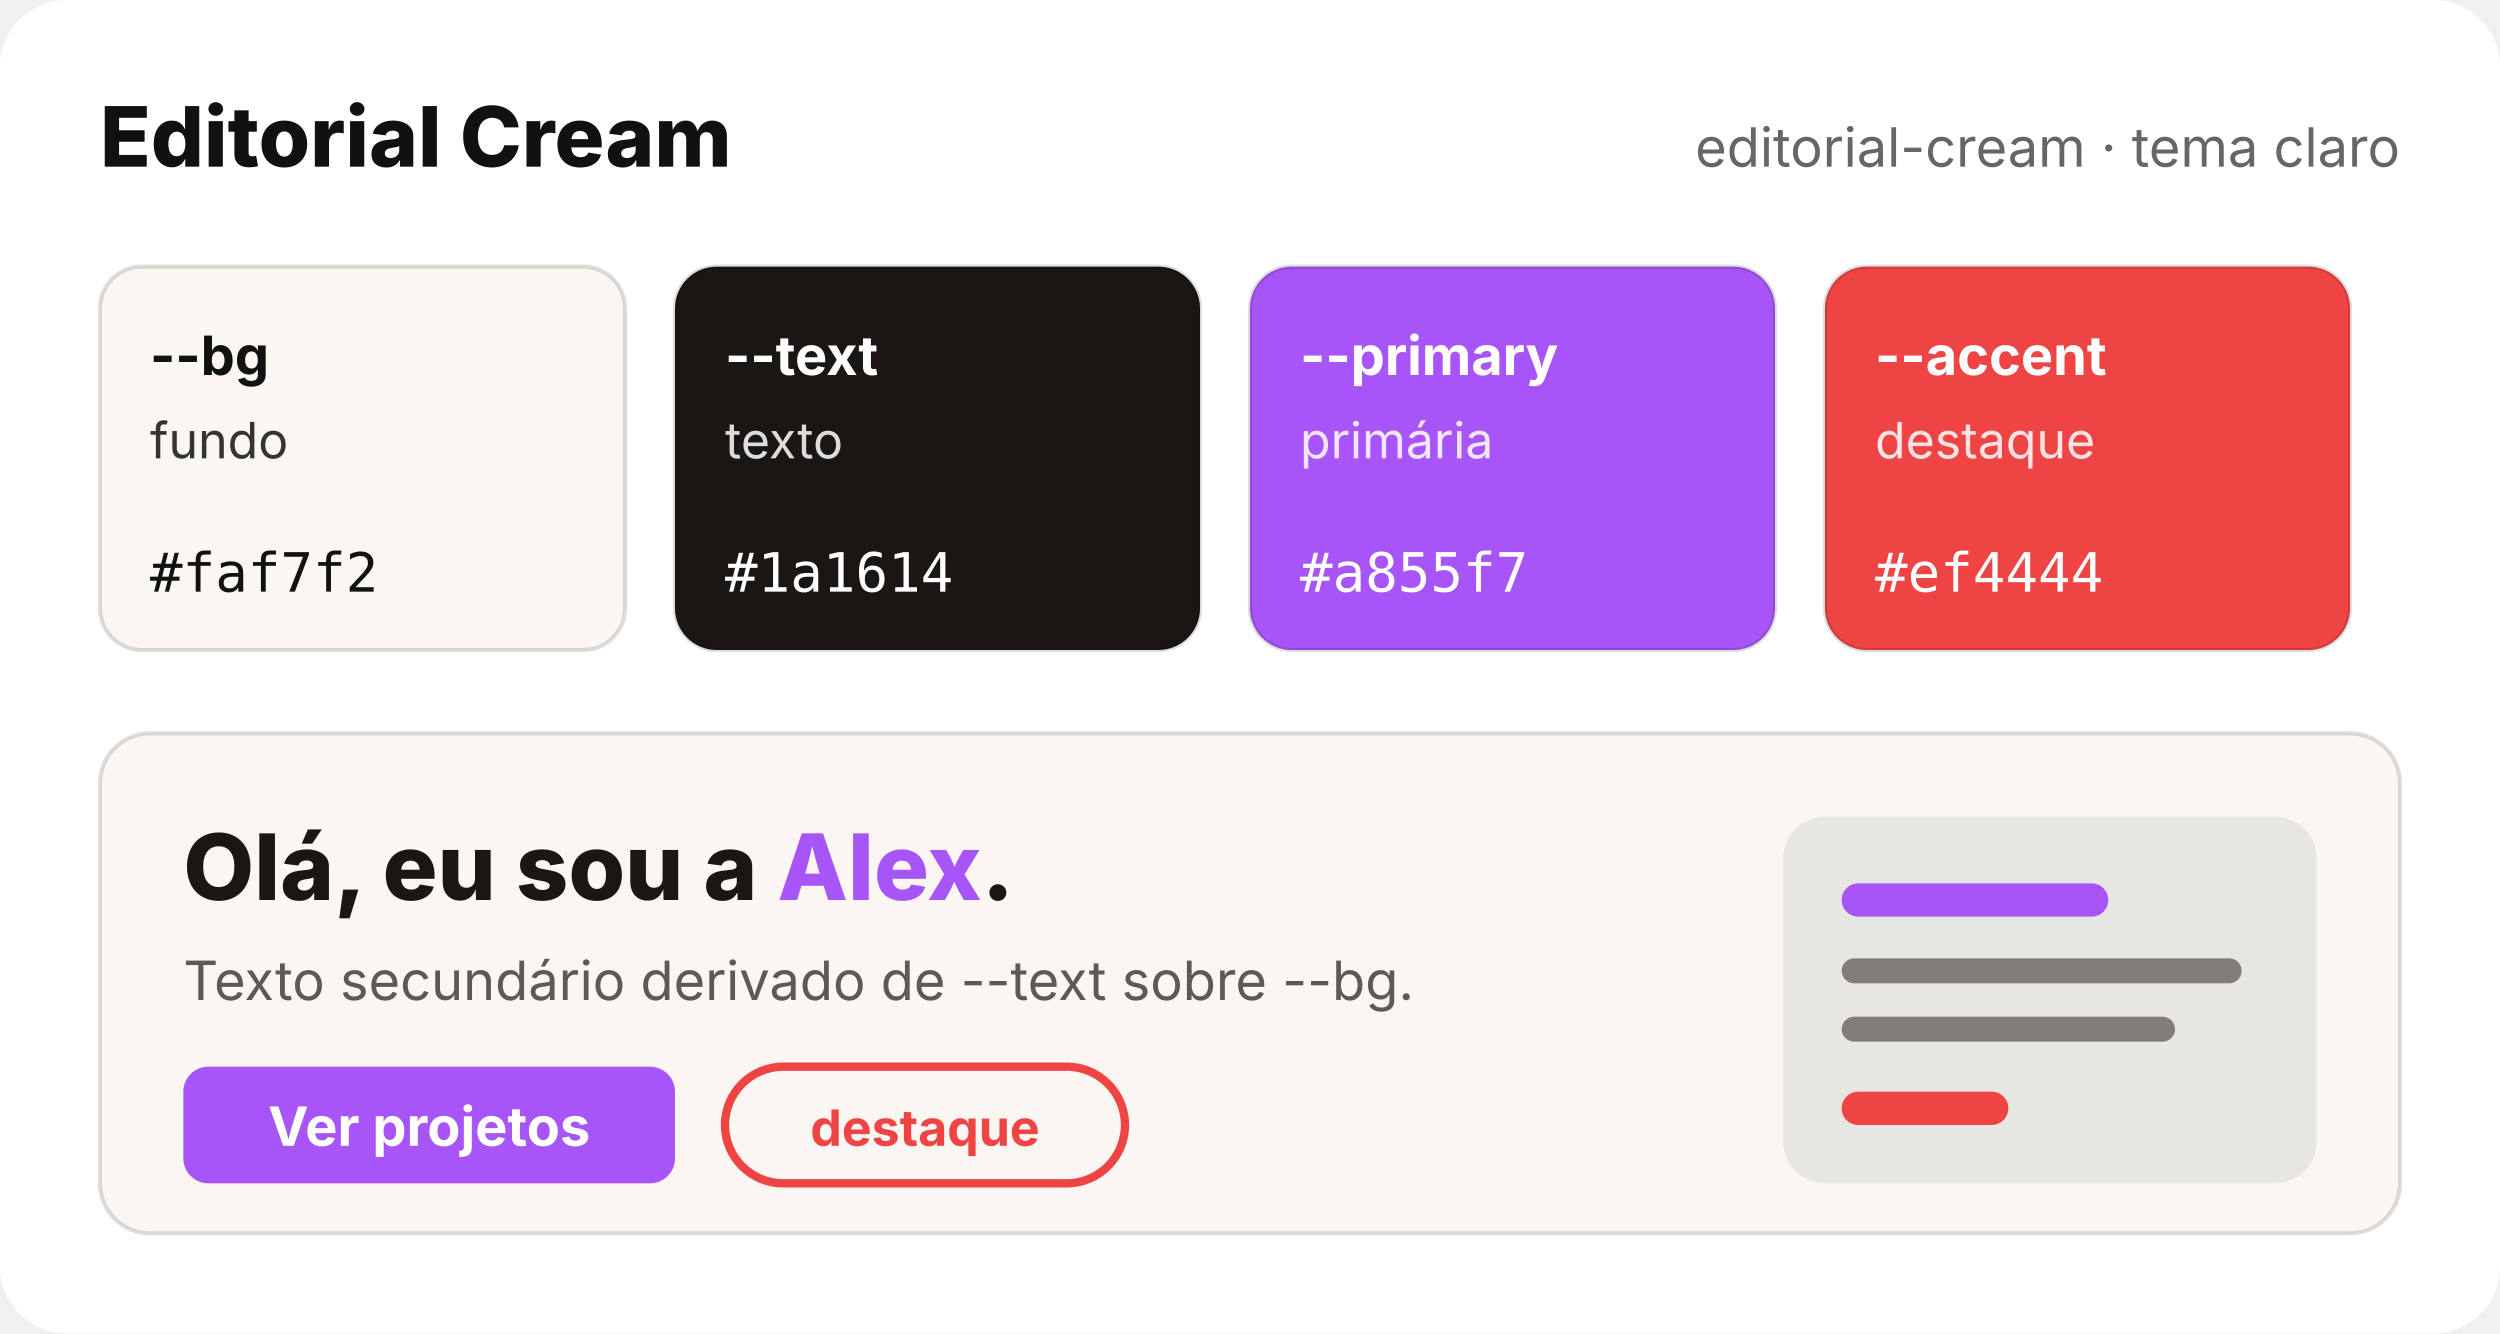
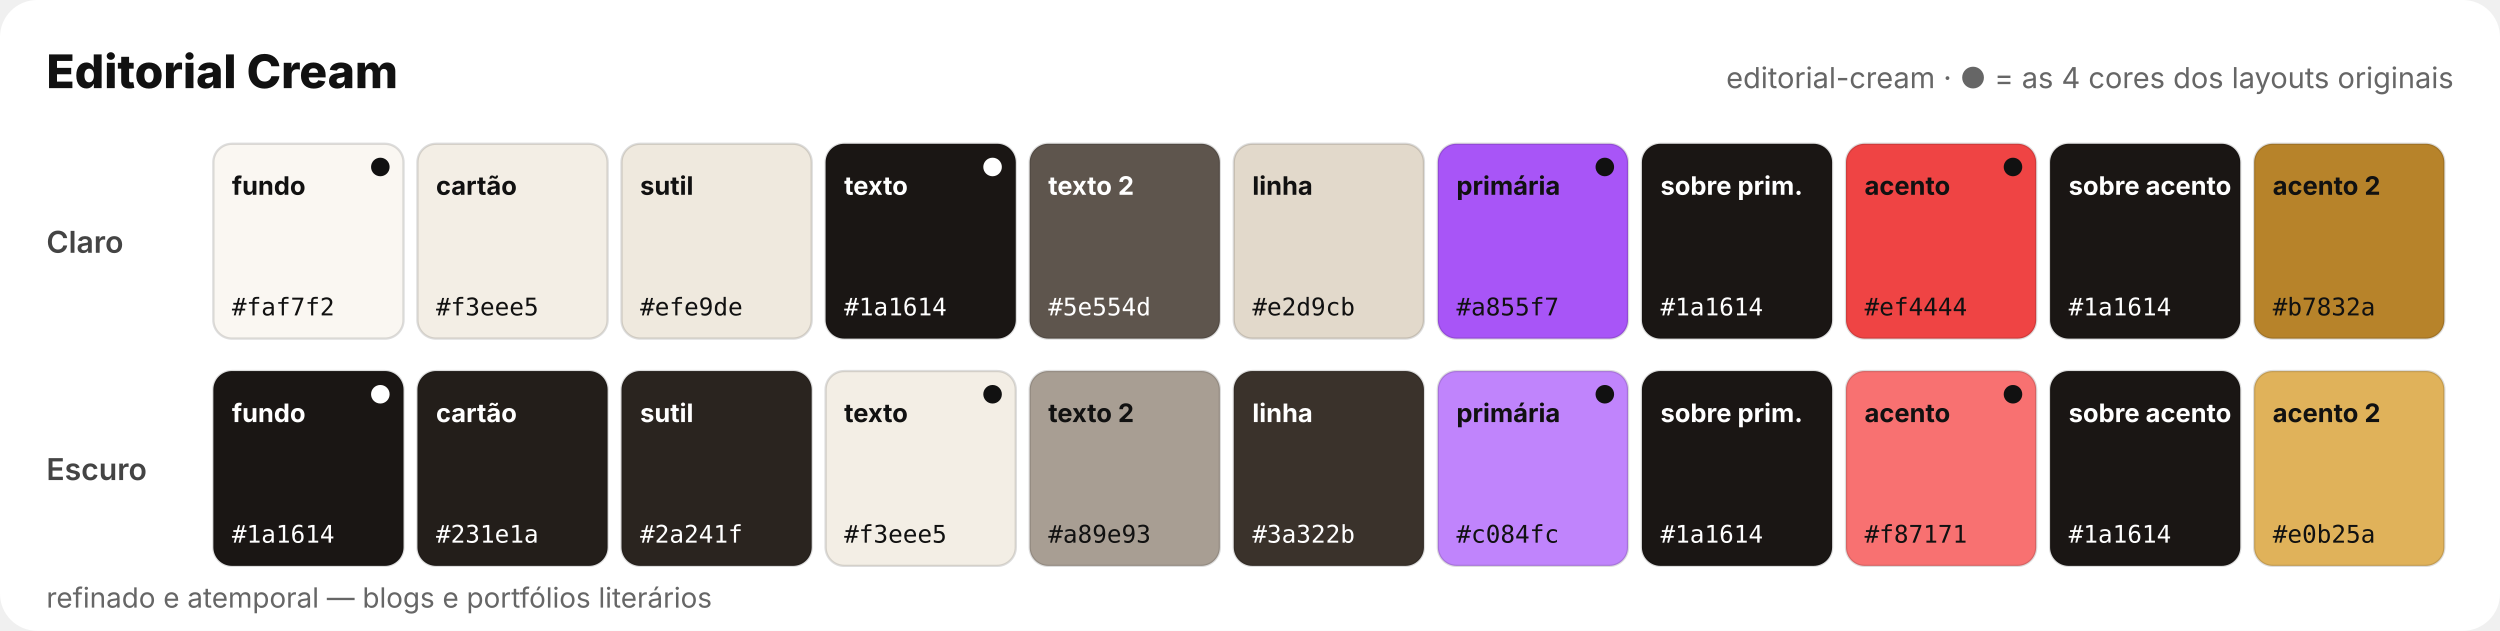
- <svg xmlns="http://www.w3.org/2000/svg" width="600" height="320" viewBox="0 0 600 320">
-   <rect width="600" height="320" rx="16" fill="#ffffff" />
-   <text x="24" y="40" font-family="Inter,Helvetica,Arial,sans-serif" font-size="20" font-weight="800" fill="#111">Editorial Cream</text>
-   <text x="576" y="40" text-anchor="end" font-family="Inter,Helvetica,Arial,sans-serif" font-size="13" fill="#666">editorial-cream · tema claro</text>
-   <g transform="translate(24,64)">
-     <rect width="126" height="92" rx="10" fill="#faf7f2" stroke="#00000022" />
-     <text x="12" y="26" font-family="Inter,Helvetica,Arial,sans-serif" font-size="13" font-weight="700" fill="#111111">--bg</text>
-     <text x="12" y="46" font-family="Inter,Helvetica,Arial,sans-serif" font-size="12" fill="#111111" opacity="0.85">fundo</text>
-     <text x="12" y="78" font-family="ui-monospace,Menlo,monospace" font-size="13" fill="#111111">#faf7f2</text>
+ <svg xmlns="http://www.w3.org/2000/svg" width="1078" height="272" viewBox="0 0 1078 272">
+   <rect width="1078" height="272" rx="16" fill="#ffffff" />
+   <text x="20" y="38" font-family="Inter,Helvetica,Arial,sans-serif" font-size="20" font-weight="800" fill="#111">Editorial Cream</text>
+   <text x="1058" y="38" text-anchor="end" font-family="Inter,Helvetica,Arial,sans-serif" font-size="12.5" fill="#666">editorial-cream · ● = as 4 cores dos layouts originais</text>
+   <text x="20" y="109" font-family="Inter,Helvetica,Arial,sans-serif" font-size="13" font-weight="600" fill="#444">Claro</text>
+   <g>
+     <rect x="92" y="62" width="82" height="84" rx="8" fill="#FAF7F2" stroke="#00000022" />
+     <circle cx="164" cy="72" r="4" fill="#111111" />
+     <text x="100" y="84" font-family="Inter,Helvetica,Arial,sans-serif" font-size="11" font-weight="700" fill="#111111">fundo</text>
+     <text x="100" y="136" font-family="ui-monospace,Menlo,monospace" font-size="10.5" fill="#111111">#faf7f2</text>
  </g>
-   <g transform="translate(162,64)">
-     <rect width="126" height="92" rx="10" fill="#1a1614" stroke="#00000022" />
-     <text x="12" y="26" font-family="Inter,Helvetica,Arial,sans-serif" font-size="13" font-weight="700" fill="#ffffff">--text</text>
-     <text x="12" y="46" font-family="Inter,Helvetica,Arial,sans-serif" font-size="12" fill="#ffffff" opacity="0.85">texto</text>
-     <text x="12" y="78" font-family="ui-monospace,Menlo,monospace" font-size="13" fill="#ffffff">#1a1614</text>
+   <g>
+     <rect x="180" y="62" width="82" height="84" rx="8" fill="#F3EEE5" stroke="#00000022" />
+     <text x="188" y="84" font-family="Inter,Helvetica,Arial,sans-serif" font-size="11" font-weight="700" fill="#111111">cartão</text>
+     <text x="188" y="136" font-family="ui-monospace,Menlo,monospace" font-size="10.5" fill="#111111">#f3eee5</text>
  </g>
-   <g transform="translate(300,64)">
-     <rect width="126" height="92" rx="10" fill="#a855f7" stroke="#00000022" />
-     <text x="12" y="26" font-family="Inter,Helvetica,Arial,sans-serif" font-size="13" font-weight="700" fill="#ffffff">--primary</text>
-     <text x="12" y="46" font-family="Inter,Helvetica,Arial,sans-serif" font-size="12" fill="#ffffff" opacity="0.85">primária</text>
-     <text x="12" y="78" font-family="ui-monospace,Menlo,monospace" font-size="13" fill="#ffffff">#a855f7</text>
+   <g>
+     <rect x="268" y="62" width="82" height="84" rx="8" fill="#EFE9DE" stroke="#00000022" />
+     <text x="276" y="84" font-family="Inter,Helvetica,Arial,sans-serif" font-size="11" font-weight="700" fill="#111111">sutil</text>
+     <text x="276" y="136" font-family="ui-monospace,Menlo,monospace" font-size="10.5" fill="#111111">#efe9de</text>
  </g>
-   <g transform="translate(438,64)">
-     <rect width="126" height="92" rx="10" fill="#ef4444" stroke="#00000022" />
-     <text x="12" y="26" font-family="Inter,Helvetica,Arial,sans-serif" font-size="13" font-weight="700" fill="#ffffff">--accent</text>
-     <text x="12" y="46" font-family="Inter,Helvetica,Arial,sans-serif" font-size="12" fill="#ffffff" opacity="0.85">destaque</text>
-     <text x="12" y="78" font-family="ui-monospace,Menlo,monospace" font-size="13" fill="#ffffff">#ef4444</text>
+   <g>
+     <rect x="356" y="62" width="82" height="84" rx="8" fill="#1A1614" stroke="#00000022" />
+     <circle cx="428" cy="72" r="4" fill="#ffffff" />
+     <text x="364" y="84" font-family="Inter,Helvetica,Arial,sans-serif" font-size="11" font-weight="700" fill="#ffffff">texto</text>
+     <text x="364" y="136" font-family="ui-monospace,Menlo,monospace" font-size="10.5" fill="#ffffff">#1a1614</text>
  </g>
-   <g transform="translate(24,176)">
-     <rect width="552" height="120" rx="12" fill="#faf7f2" stroke="#00000022" />
-     <text x="20" y="40" font-family="Inter,Helvetica,Arial,sans-serif" font-size="22" font-weight="800" fill="#1a1614">Olá, eu sou a <tspan fill="#a855f7">Alex</tspan>.</text>
-     <text x="20" y="64" font-family="Inter,Helvetica,Arial,sans-serif" font-size="13" fill="#1a1614" opacity="0.7">Texto secundário derivado de --text sobre --bg.</text>
-     <rect x="20" y="80" width="118" height="28" rx="6" fill="#a855f7" />
-     <text x="79" y="99" text-anchor="middle" font-family="Inter,Helvetica,Arial,sans-serif" font-size="13" font-weight="700" fill="#ffffff">Ver projetos</text>
-     <rect x="150" y="80" width="96" height="28" rx="14" fill="none" stroke="#ef4444" stroke-width="2" />
-     <text x="198" y="99" text-anchor="middle" font-family="Inter,Helvetica,Arial,sans-serif" font-size="12" font-weight="700" fill="#ef4444">destaque</text>
-     <rect x="404" y="20" width="128" height="88" rx="10" fill="#1a1614" opacity="0.08" />
-     <rect x="418" y="36" width="64" height="8" rx="4" fill="#a855f7" />
-     <rect x="418" y="54" width="96" height="6" rx="3" fill="#1a1614" opacity="0.5" />
-     <rect x="418" y="68" width="80" height="6" rx="3" fill="#1a1614" opacity="0.5" />
-     <rect x="418" y="86" width="40" height="8" rx="4" fill="#ef4444" />
+   <g>
+     <rect x="444" y="62" width="82" height="84" rx="8" fill="#5E554D" stroke="#00000022" />
+     <text x="452" y="84" font-family="Inter,Helvetica,Arial,sans-serif" font-size="11" font-weight="700" fill="#ffffff">texto 2</text>
+     <text x="452" y="136" font-family="ui-monospace,Menlo,monospace" font-size="10.5" fill="#ffffff">#5e554d</text>
  </g>
+   <g>
+     <rect x="532" y="62" width="82" height="84" rx="8" fill="#E2D9CB" stroke="#00000022" />
+     <text x="540" y="84" font-family="Inter,Helvetica,Arial,sans-serif" font-size="11" font-weight="700" fill="#111111">linha</text>
+     <text x="540" y="136" font-family="ui-monospace,Menlo,monospace" font-size="10.5" fill="#111111">#e2d9cb</text>
+   </g>
+   <g>
+     <rect x="620" y="62" width="82" height="84" rx="8" fill="#A855F7" stroke="#00000022" />
+     <circle cx="692" cy="72" r="4" fill="#111111" />
+     <text x="628" y="84" font-family="Inter,Helvetica,Arial,sans-serif" font-size="11" font-weight="700" fill="#111111">primária</text>
+     <text x="628" y="136" font-family="ui-monospace,Menlo,monospace" font-size="10.5" fill="#111111">#a855f7</text>
+   </g>
+   <g>
+     <rect x="708" y="62" width="82" height="84" rx="8" fill="#1A1614" stroke="#00000022" />
+     <text x="716" y="84" font-family="Inter,Helvetica,Arial,sans-serif" font-size="11" font-weight="700" fill="#ffffff">sobre prim.</text>
+     <text x="716" y="136" font-family="ui-monospace,Menlo,monospace" font-size="10.5" fill="#ffffff">#1a1614</text>
+   </g>
+   <g>
+     <rect x="796" y="62" width="82" height="84" rx="8" fill="#EF4444" stroke="#00000022" />
+     <circle cx="868" cy="72" r="4" fill="#111111" />
+     <text x="804" y="84" font-family="Inter,Helvetica,Arial,sans-serif" font-size="11" font-weight="700" fill="#111111">acento</text>
+     <text x="804" y="136" font-family="ui-monospace,Menlo,monospace" font-size="10.5" fill="#111111">#ef4444</text>
+   </g>
+   <g>
+     <rect x="884" y="62" width="82" height="84" rx="8" fill="#1A1614" stroke="#00000022" />
+     <text x="892" y="84" font-family="Inter,Helvetica,Arial,sans-serif" font-size="11" font-weight="700" fill="#ffffff">sobre acento</text>
+     <text x="892" y="136" font-family="ui-monospace,Menlo,monospace" font-size="10.5" fill="#ffffff">#1a1614</text>
+   </g>
+   <g>
+     <rect x="972" y="62" width="82" height="84" rx="8" fill="#B7832A" stroke="#00000022" />
+     <text x="980" y="84" font-family="Inter,Helvetica,Arial,sans-serif" font-size="11" font-weight="700" fill="#111111">acento 2</text>
+     <text x="980" y="136" font-family="ui-monospace,Menlo,monospace" font-size="10.5" fill="#111111">#b7832a</text>
+   </g>
+   <text x="20" y="207" font-family="Inter,Helvetica,Arial,sans-serif" font-size="13" font-weight="600" fill="#444">Escuro</text>
+   <g>
+     <rect x="92" y="160" width="82" height="84" rx="8" fill="#1A1614" stroke="#00000022" />
+     <circle cx="164" cy="170" r="4" fill="#ffffff" />
+     <text x="100" y="182" font-family="Inter,Helvetica,Arial,sans-serif" font-size="11" font-weight="700" fill="#ffffff">fundo</text>
+     <text x="100" y="234" font-family="ui-monospace,Menlo,monospace" font-size="10.5" fill="#ffffff">#1a1614</text>
+   </g>
+   <g>
+     <rect x="180" y="160" width="82" height="84" rx="8" fill="#231E1A" stroke="#00000022" />
+     <text x="188" y="182" font-family="Inter,Helvetica,Arial,sans-serif" font-size="11" font-weight="700" fill="#ffffff">cartão</text>
+     <text x="188" y="234" font-family="ui-monospace,Menlo,monospace" font-size="10.5" fill="#ffffff">#231e1a</text>
+   </g>
+   <g>
+     <rect x="268" y="160" width="82" height="84" rx="8" fill="#2A241F" stroke="#00000022" />
+     <text x="276" y="182" font-family="Inter,Helvetica,Arial,sans-serif" font-size="11" font-weight="700" fill="#ffffff">sutil</text>
+     <text x="276" y="234" font-family="ui-monospace,Menlo,monospace" font-size="10.5" fill="#ffffff">#2a241f</text>
+   </g>
+   <g>
+     <rect x="356" y="160" width="82" height="84" rx="8" fill="#F3EEE5" stroke="#00000022" />
+     <circle cx="428" cy="170" r="4" fill="#111111" />
+     <text x="364" y="182" font-family="Inter,Helvetica,Arial,sans-serif" font-size="11" font-weight="700" fill="#111111">texto</text>
+     <text x="364" y="234" font-family="ui-monospace,Menlo,monospace" font-size="10.5" fill="#111111">#f3eee5</text>
+   </g>
+   <g>
+     <rect x="444" y="160" width="82" height="84" rx="8" fill="#A89E93" stroke="#00000022" />
+     <text x="452" y="182" font-family="Inter,Helvetica,Arial,sans-serif" font-size="11" font-weight="700" fill="#111111">texto 2</text>
+     <text x="452" y="234" font-family="ui-monospace,Menlo,monospace" font-size="10.5" fill="#111111">#a89e93</text>
+   </g>
+   <g>
+     <rect x="532" y="160" width="82" height="84" rx="8" fill="#3A322B" stroke="#00000022" />
+     <text x="540" y="182" font-family="Inter,Helvetica,Arial,sans-serif" font-size="11" font-weight="700" fill="#ffffff">linha</text>
+     <text x="540" y="234" font-family="ui-monospace,Menlo,monospace" font-size="10.5" fill="#ffffff">#3a322b</text>
+   </g>
+   <g>
+     <rect x="620" y="160" width="82" height="84" rx="8" fill="#C084FC" stroke="#00000022" />
+     <circle cx="692" cy="170" r="4" fill="#111111" />
+     <text x="628" y="182" font-family="Inter,Helvetica,Arial,sans-serif" font-size="11" font-weight="700" fill="#111111">primária</text>
+     <text x="628" y="234" font-family="ui-monospace,Menlo,monospace" font-size="10.5" fill="#111111">#c084fc</text>
+   </g>
+   <g>
+     <rect x="708" y="160" width="82" height="84" rx="8" fill="#1A1614" stroke="#00000022" />
+     <text x="716" y="182" font-family="Inter,Helvetica,Arial,sans-serif" font-size="11" font-weight="700" fill="#ffffff">sobre prim.</text>
+     <text x="716" y="234" font-family="ui-monospace,Menlo,monospace" font-size="10.5" fill="#ffffff">#1a1614</text>
+   </g>
+   <g>
+     <rect x="796" y="160" width="82" height="84" rx="8" fill="#F87171" stroke="#00000022" />
+     <circle cx="868" cy="170" r="4" fill="#111111" />
+     <text x="804" y="182" font-family="Inter,Helvetica,Arial,sans-serif" font-size="11" font-weight="700" fill="#111111">acento</text>
+     <text x="804" y="234" font-family="ui-monospace,Menlo,monospace" font-size="10.5" fill="#111111">#f87171</text>
+   </g>
+   <g>
+     <rect x="884" y="160" width="82" height="84" rx="8" fill="#1A1614" stroke="#00000022" />
+     <text x="892" y="182" font-family="Inter,Helvetica,Arial,sans-serif" font-size="11" font-weight="700" fill="#ffffff">sobre acento</text>
+     <text x="892" y="234" font-family="ui-monospace,Menlo,monospace" font-size="10.5" fill="#ffffff">#1a1614</text>
+   </g>
+   <g>
+     <rect x="972" y="160" width="82" height="84" rx="8" fill="#E0B25A" stroke="#00000022" />
+     <text x="980" y="182" font-family="Inter,Helvetica,Arial,sans-serif" font-size="11" font-weight="700" fill="#111111">acento 2</text>
+     <text x="980" y="234" font-family="ui-monospace,Menlo,monospace" font-size="10.5" fill="#111111">#e0b25a</text>
+   </g>
+   <text x="20" y="262" font-family="Inter,Helvetica,Arial,sans-serif" font-size="12" fill="#666">refinado e atemporal — blogs e portfólios literários</text>
</svg>
